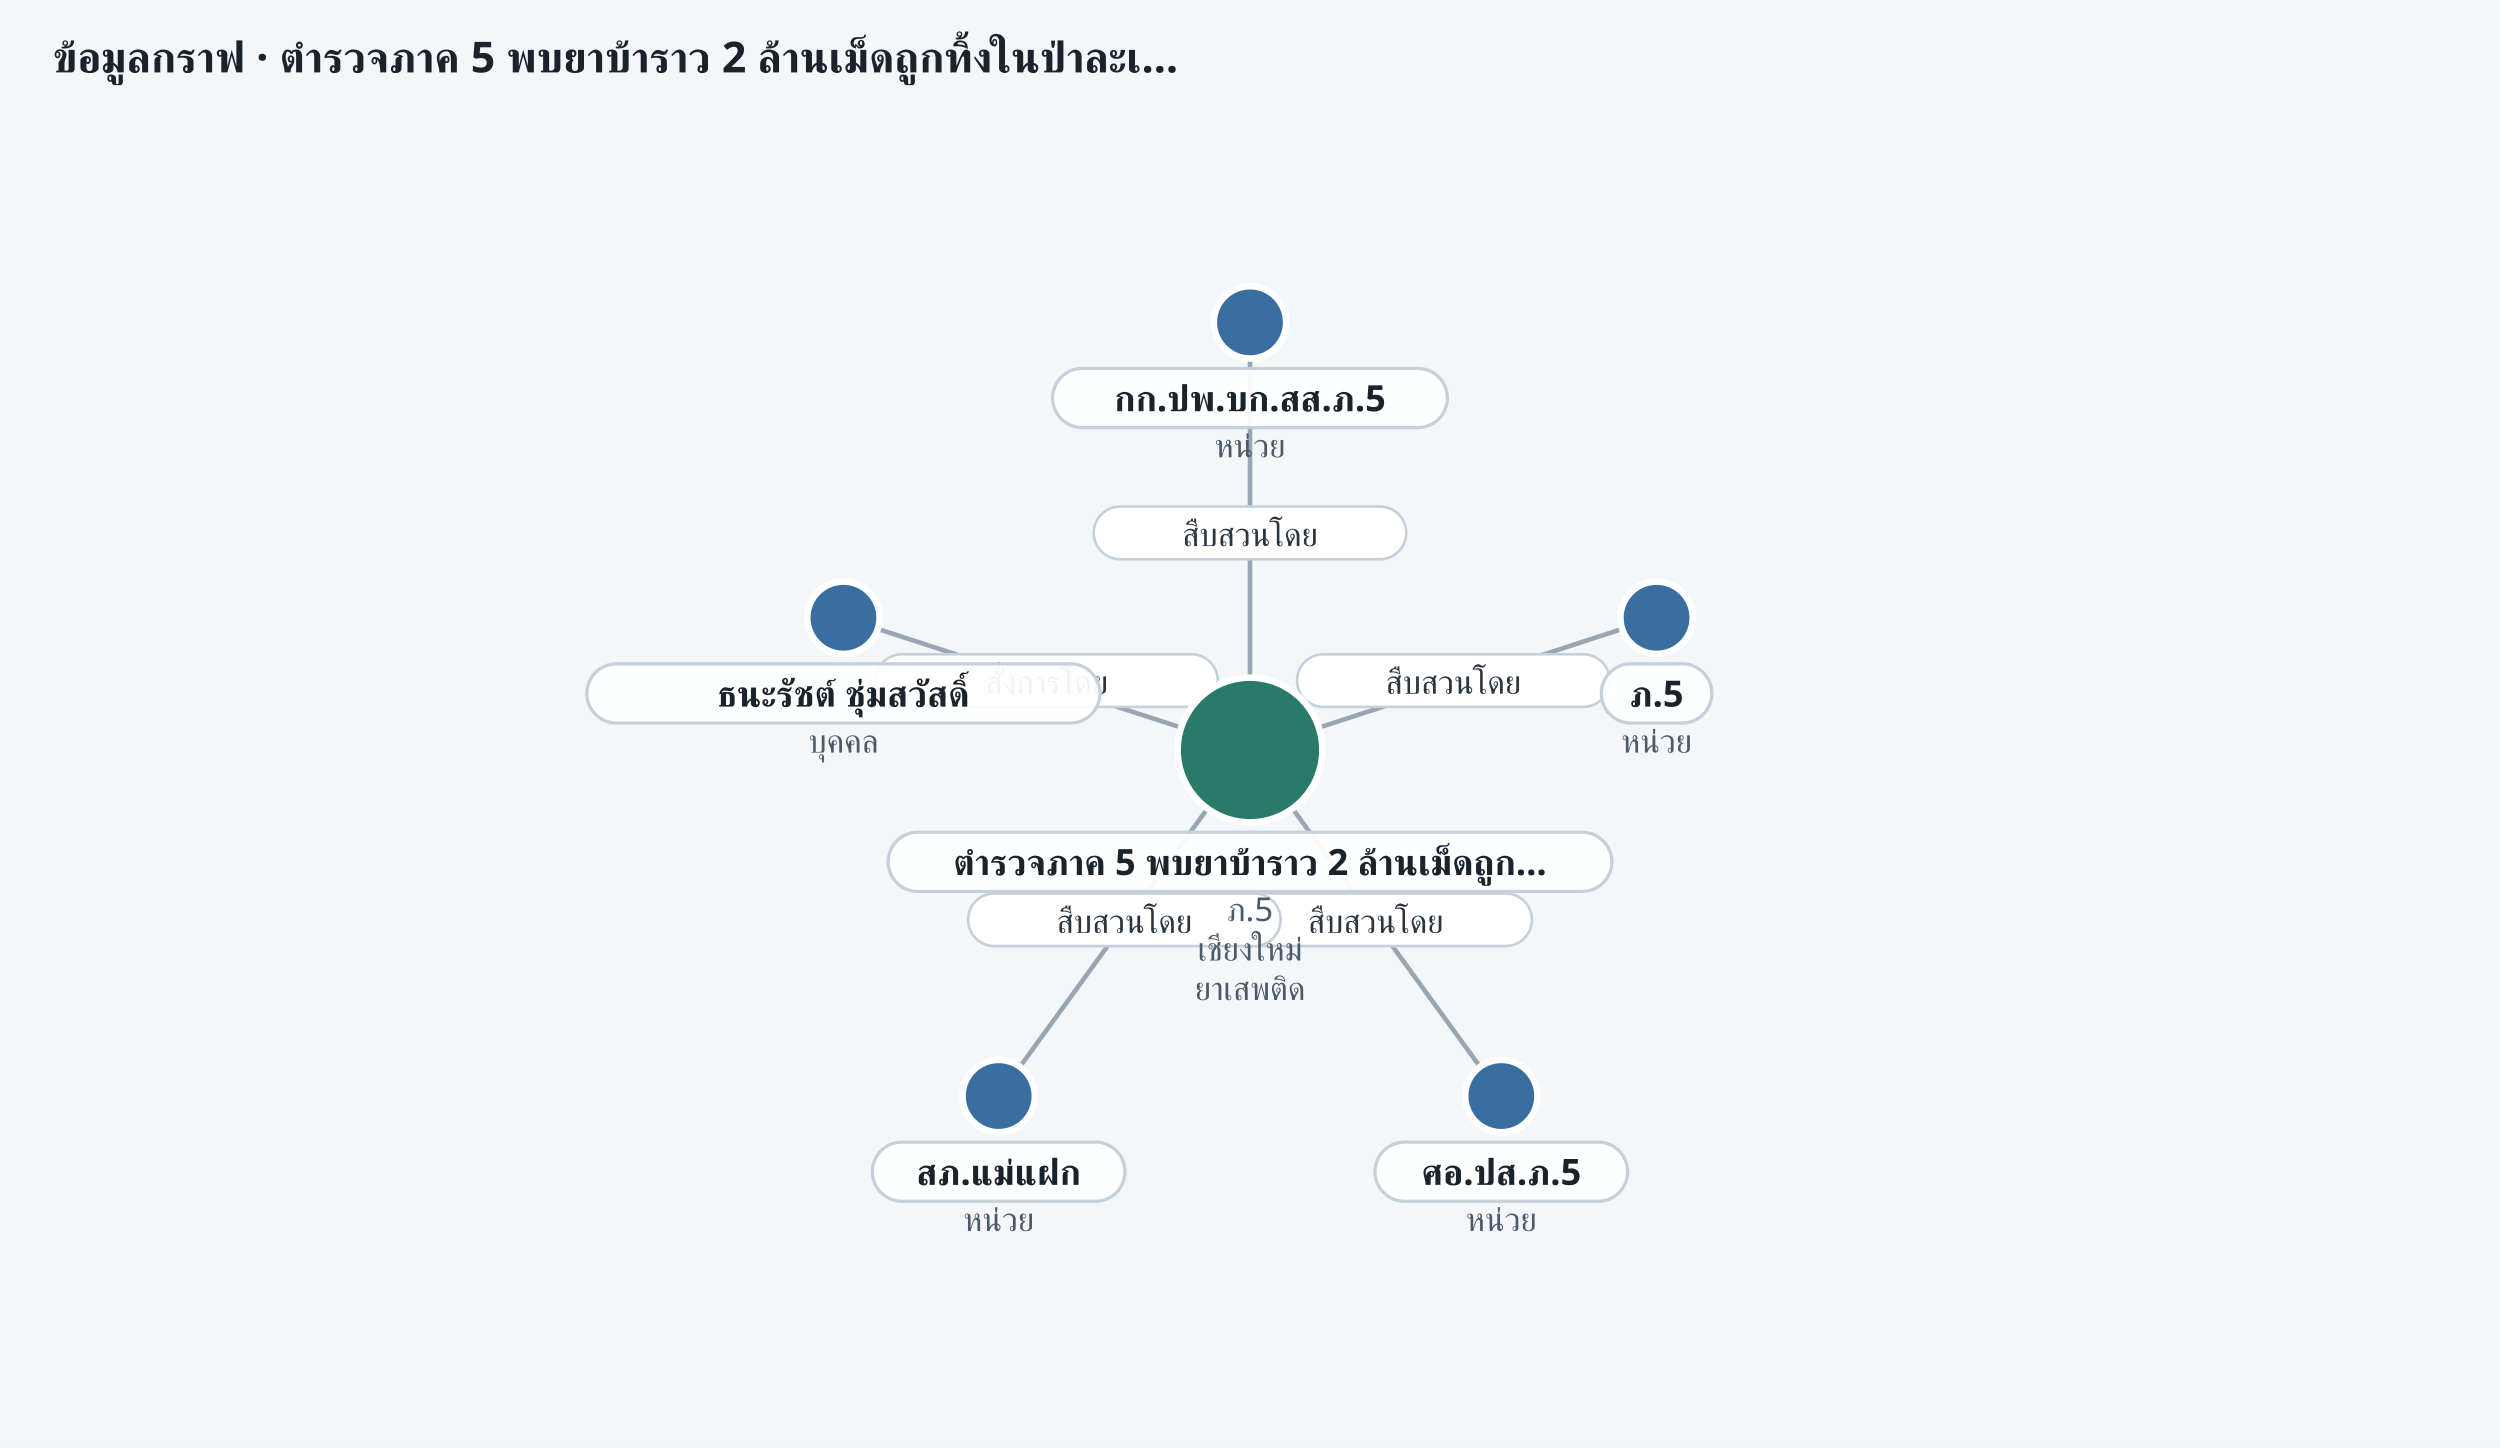
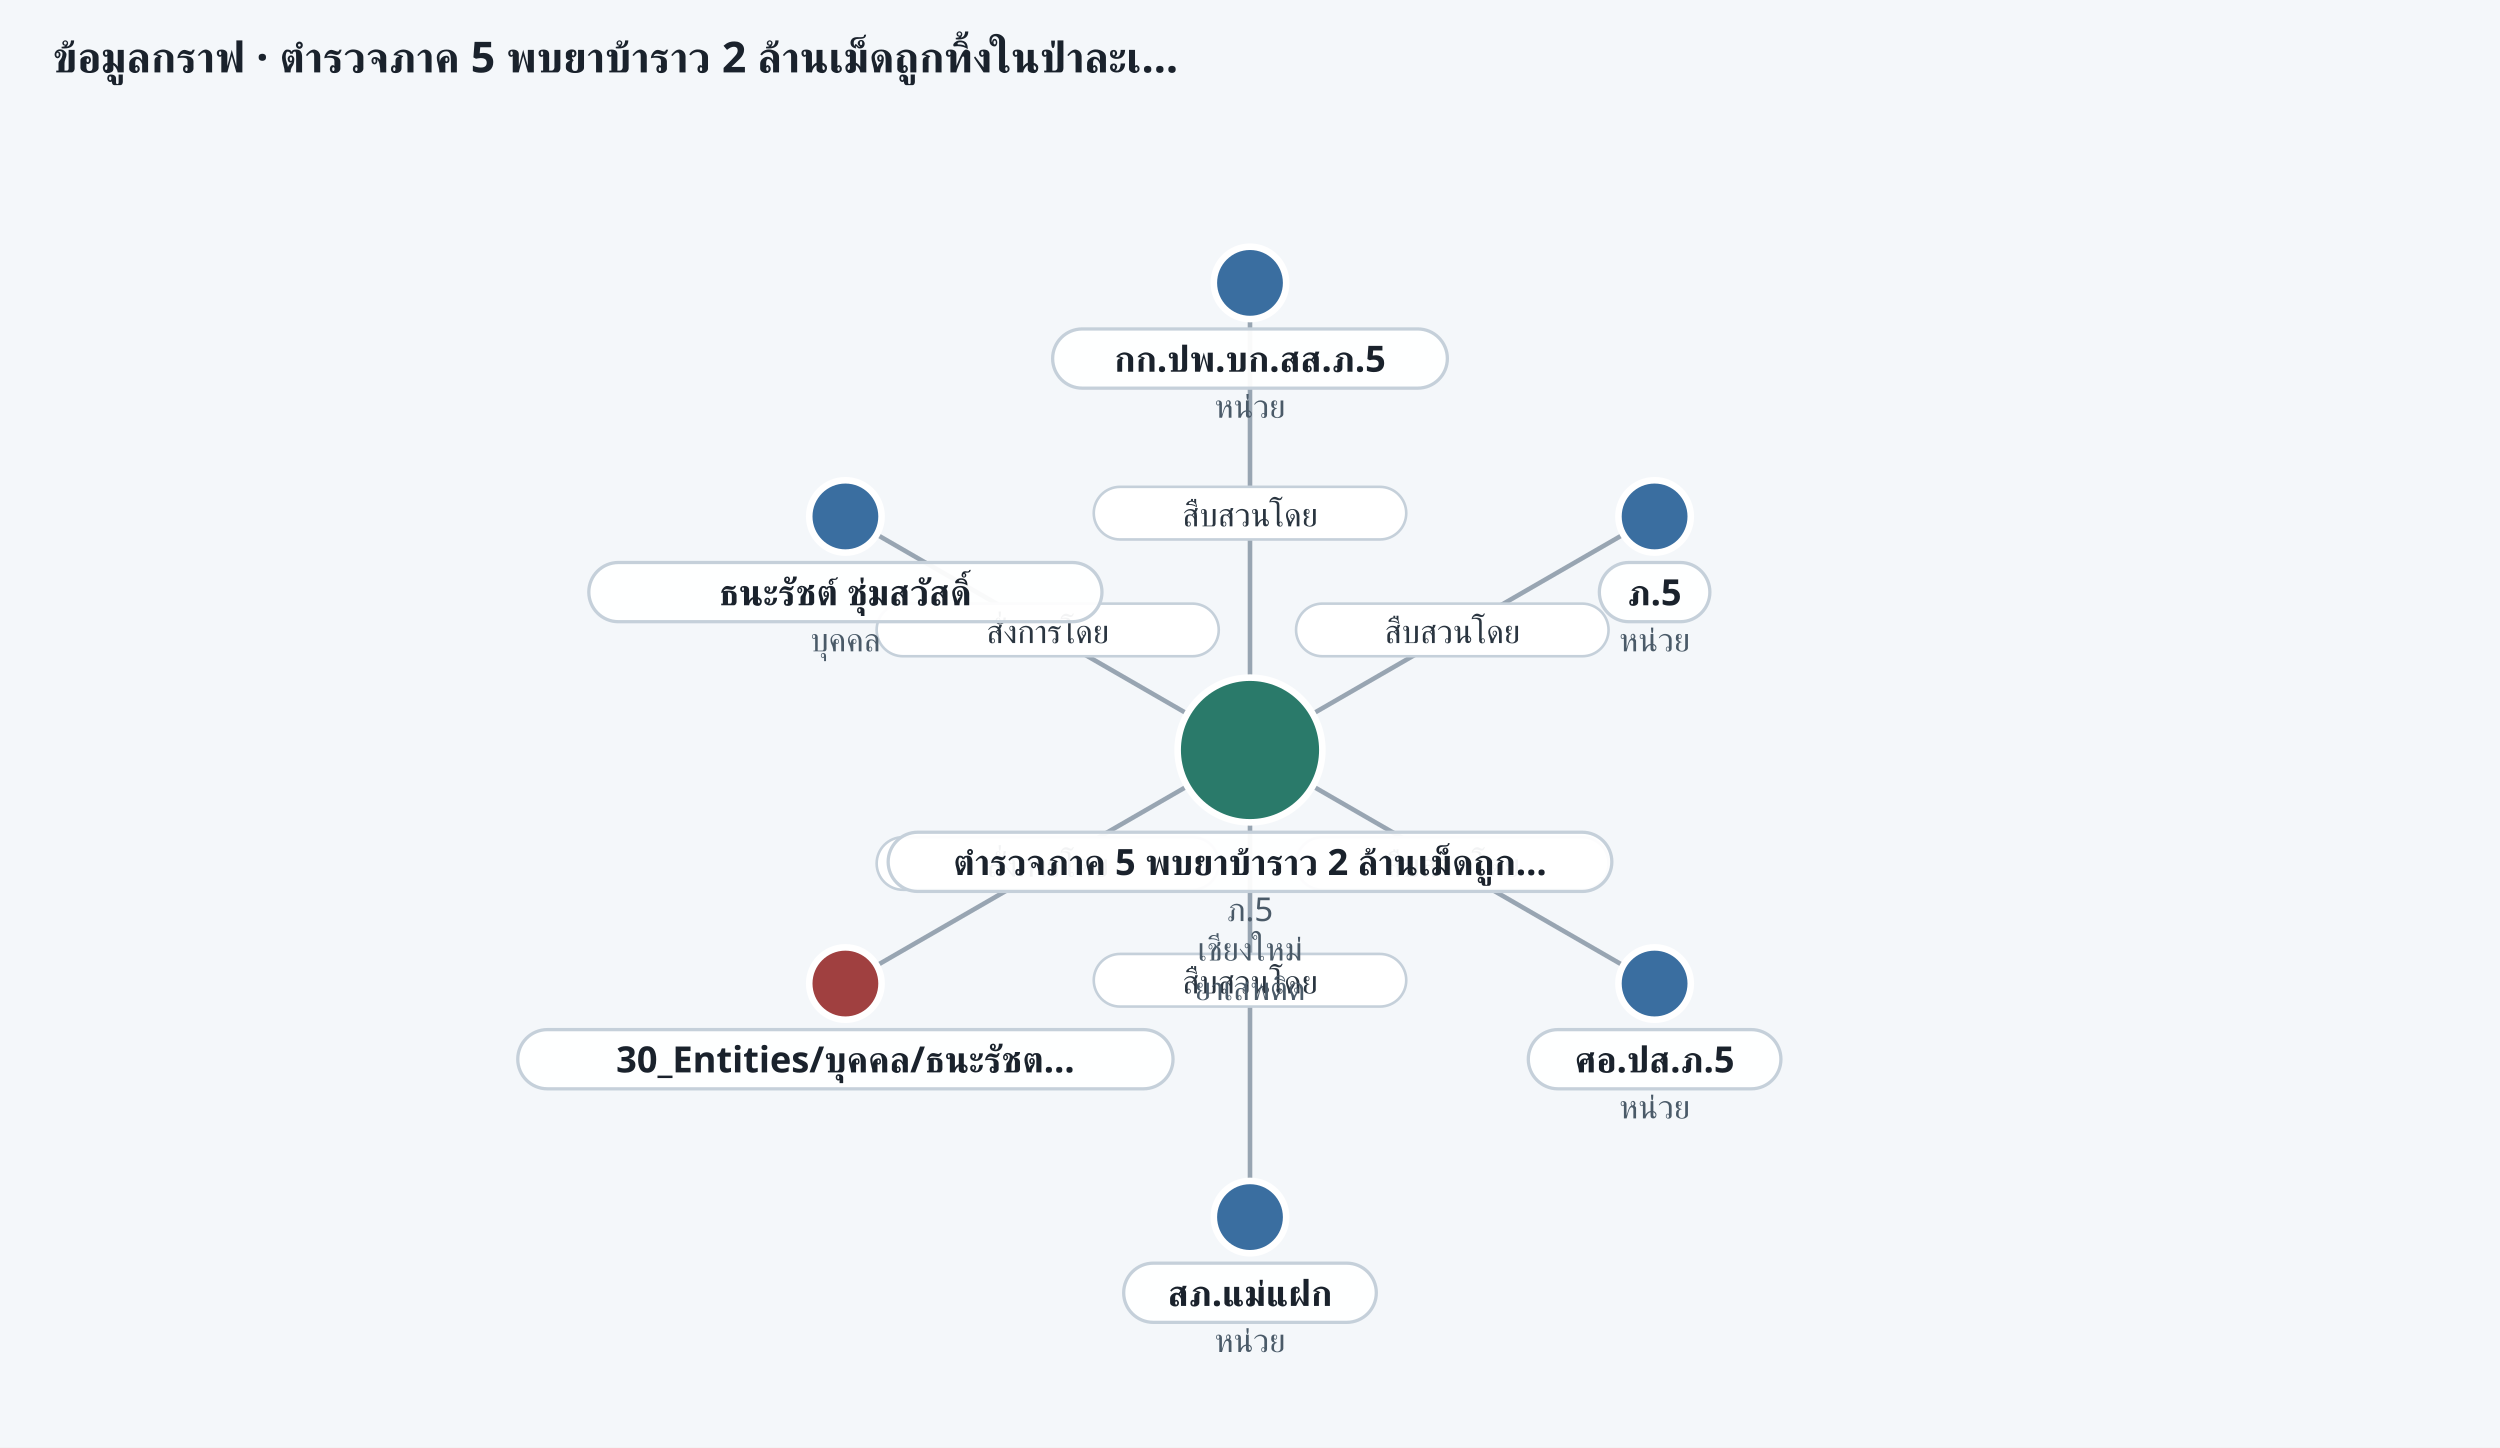
<svg xmlns="http://www.w3.org/2000/svg" width="760" height="440" viewBox="0 0 760 440" role="img" aria-label="ego graph 20261025-drug-03">
  <rect width="100%" height="100%" fill="#f4f7fa" />
  <text x="16" y="22" font-size="13" font-weight="700" fill="#1a222c" font-family="Sarabun, Anuphan, sans-serif">ข้อมูลกราฟ · ตำรวจภาค 5 พบยาบ้าราว 2 ล้านเม็ดถูกทิ้งในป่าละเ…</text>
-   <line x1="380.0" y1="228.0" x2="380.0" y2="98.0" stroke="#7a8a9a" stroke-width="1.4" opacity="0.75" />
-   <rect x="332.5" y="154.0" width="95.0" height="16" rx="8" fill="#fff" stroke="#c5d0da" stroke-width="0.8" />
-   <text x="380.0" y="166.0" text-anchor="middle" font-size="10" fill="#2a3540" font-family="Sarabun, Anuphan, sans-serif">สืบสวนโดย</text>
-   <line x1="380.0" y1="228.0" x2="503.6" y2="187.8" stroke="#7a8a9a" stroke-width="1.4" opacity="0.75" />
-   <rect x="394.3" y="198.9" width="95.0" height="16" rx="8" fill="#fff" stroke="#c5d0da" stroke-width="0.8" />
-   <text x="441.8" y="210.9" text-anchor="middle" font-size="10" fill="#2a3540" font-family="Sarabun, Anuphan, sans-serif">สืบสวนโดย</text>
-   <line x1="380.0" y1="228.0" x2="456.4" y2="333.2" stroke="#7a8a9a" stroke-width="1.4" opacity="0.75" />
-   <rect x="370.7" y="271.6" width="95.0" height="16" rx="8" fill="#fff" stroke="#c5d0da" stroke-width="0.8" />
-   <text x="418.2" y="283.6" text-anchor="middle" font-size="10" fill="#2a3540" font-family="Sarabun, Anuphan, sans-serif">สืบสวนโดย</text>
-   <line x1="380.0" y1="228.0" x2="303.6" y2="333.2" stroke="#7a8a9a" stroke-width="1.4" opacity="0.75" />
-   <rect x="294.3" y="271.6" width="95.0" height="16" rx="8" fill="#fff" stroke="#c5d0da" stroke-width="0.8" />
-   <text x="341.8" y="283.6" text-anchor="middle" font-size="10" fill="#2a3540" font-family="Sarabun, Anuphan, sans-serif">สืบสวนโดย</text>
-   <line x1="380.0" y1="228.0" x2="256.4" y2="187.8" stroke="#7a8a9a" stroke-width="1.4" opacity="0.75" />
-   <rect x="266.2" y="198.9" width="104.0" height="16" rx="8" fill="#fff" stroke="#c5d0da" stroke-width="0.8" />
-   <text x="318.2" y="210.9" text-anchor="middle" font-size="10" fill="#2a3540" font-family="Sarabun, Anuphan, sans-serif">สั่งการโดย</text>
+   <line x1="380.0" y1="228.0" x2="380.0" y2="86.0" stroke="#7a8a9a" stroke-width="1.4" opacity="0.75" />
+   <rect x="332.5" y="148.0" width="95.0" height="16" rx="8" fill="#fff" stroke="#c5d0da" stroke-width="0.8" />
+   <text x="380.0" y="160.0" text-anchor="middle" font-size="10" fill="#2a3540" font-family="Sarabun, Anuphan, sans-serif">สืบสวนโดย</text>
+   <line x1="380.0" y1="228.0" x2="503.0" y2="157.0" stroke="#7a8a9a" stroke-width="1.4" opacity="0.75" />
+   <rect x="394.0" y="183.5" width="95.0" height="16" rx="8" fill="#fff" stroke="#c5d0da" stroke-width="0.8" />
+   <text x="441.5" y="195.5" text-anchor="middle" font-size="10" fill="#2a3540" font-family="Sarabun, Anuphan, sans-serif">สืบสวนโดย</text>
+   <line x1="380.0" y1="228.0" x2="503.0" y2="299.0" stroke="#7a8a9a" stroke-width="1.4" opacity="0.75" />
+   <rect x="394.0" y="254.5" width="95.0" height="16" rx="8" fill="#fff" stroke="#c5d0da" stroke-width="0.8" />
+   <text x="441.5" y="266.5" text-anchor="middle" font-size="10" fill="#2a3540" font-family="Sarabun, Anuphan, sans-serif">สืบสวนโดย</text>
+   <line x1="380.0" y1="228.0" x2="380.0" y2="370.0" stroke="#7a8a9a" stroke-width="1.4" opacity="0.75" />
+   <rect x="332.5" y="290.0" width="95.0" height="16" rx="8" fill="#fff" stroke="#c5d0da" stroke-width="0.8" />
+   <text x="380.0" y="302.0" text-anchor="middle" font-size="10" fill="#2a3540" font-family="Sarabun, Anuphan, sans-serif">สืบสวนโดย</text>
+   <line x1="380.0" y1="228.0" x2="257.0" y2="299.0" stroke="#7a8a9a" stroke-width="1.4" opacity="0.75" />
+   <rect x="266.5" y="254.5" width="104.0" height="16" rx="8" fill="#fff" stroke="#c5d0da" stroke-width="0.8" />
+   <text x="318.5" y="266.5" text-anchor="middle" font-size="10" fill="#2a3540" font-family="Sarabun, Anuphan, sans-serif">สั่งการโดย</text>
+   <line x1="380.0" y1="228.0" x2="257.0" y2="157.0" stroke="#7a8a9a" stroke-width="1.4" opacity="0.75" />
+   <rect x="266.5" y="183.5" width="104.0" height="16" rx="8" fill="#fff" stroke="#c5d0da" stroke-width="0.8" />
+   <text x="318.5" y="195.5" text-anchor="middle" font-size="10" fill="#2a3540" font-family="Sarabun, Anuphan, sans-serif">สั่งการโดย</text>
  <circle cx="380.0" cy="228.0" r="22" fill="#2a7a6a" stroke="#fff" stroke-width="2" />
  <rect x="270.0" y="253.0" width="220.0" height="18" rx="9" fill="rgba(255,255,255,0.94)" stroke="#c5d0da" />
  <text x="380.0" y="266.0" text-anchor="middle" font-size="11" font-weight="600" fill="#1a222c" font-family="Sarabun, Anuphan, sans-serif">ตำรวจภาค 5 พบยาบ้าราว 2 ล้านเม็ดถูก…</text>
  <text x="380.0" y="280.0" text-anchor="middle" font-size="10" fill="#4a5a68" font-family="Sarabun, Anuphan, sans-serif">ภ.5</text>
  <text x="380.0" y="292.0" text-anchor="middle" font-size="10" fill="#4a5a68" font-family="Sarabun, Anuphan, sans-serif">เชียงใหม่</text>
  <text x="380.0" y="304.0" text-anchor="middle" font-size="10" fill="#4a5a68" font-family="Sarabun, Anuphan, sans-serif">ยาเสพติด</text>
-   <circle cx="380.0" cy="98.0" r="11" fill="#3a6ea0" stroke="#fff" stroke-width="2" />
-   <rect x="320.0" y="112.0" width="120.0" height="18" rx="9" fill="rgba(255,255,255,0.94)" stroke="#c5d0da" />
-   <text x="380.0" y="125.0" text-anchor="middle" font-size="11" font-weight="600" fill="#1a222c" font-family="Sarabun, Anuphan, sans-serif">กก.ปพ.บก.สส.ภ.5</text>
-   <text x="380.0" y="139.0" text-anchor="middle" font-size="10" fill="#4a5a68" font-family="Sarabun, Anuphan, sans-serif">หน่วย</text>
-   <circle cx="503.6" cy="187.8" r="11" fill="#3a6ea0" stroke="#fff" stroke-width="2" />
-   <rect x="486.8" y="201.8" width="33.6" height="18" rx="9" fill="rgba(255,255,255,0.94)" stroke="#c5d0da" />
-   <text x="503.6" y="214.8" text-anchor="middle" font-size="11" font-weight="600" fill="#1a222c" font-family="Sarabun, Anuphan, sans-serif">ภ.5</text>
-   <text x="503.6" y="228.8" text-anchor="middle" font-size="10" fill="#4a5a68" font-family="Sarabun, Anuphan, sans-serif">หน่วย</text>
-   <circle cx="456.4" cy="333.2" r="11" fill="#3a6ea0" stroke="#fff" stroke-width="2" />
-   <rect x="418.0" y="347.2" width="76.8" height="18" rx="9" fill="rgba(255,255,255,0.94)" stroke="#c5d0da" />
-   <text x="456.4" y="360.2" text-anchor="middle" font-size="11" font-weight="600" fill="#1a222c" font-family="Sarabun, Anuphan, sans-serif">ศอ.ปส.ภ.5</text>
-   <text x="456.4" y="374.2" text-anchor="middle" font-size="10" fill="#4a5a68" font-family="Sarabun, Anuphan, sans-serif">หน่วย</text>
-   <circle cx="303.6" cy="333.2" r="11" fill="#3a6ea0" stroke="#fff" stroke-width="2" />
-   <rect x="265.2" y="347.2" width="76.8" height="18" rx="9" fill="rgba(255,255,255,0.94)" stroke="#c5d0da" />
-   <text x="303.6" y="360.2" text-anchor="middle" font-size="11" font-weight="600" fill="#1a222c" font-family="Sarabun, Anuphan, sans-serif">สภ.แม่แฝก</text>
-   <text x="303.6" y="374.2" text-anchor="middle" font-size="10" fill="#4a5a68" font-family="Sarabun, Anuphan, sans-serif">หน่วย</text>
-   <circle cx="256.4" cy="187.8" r="11" fill="#3a6ea0" stroke="#fff" stroke-width="2" />
-   <rect x="178.4" y="201.8" width="156.0" height="18" rx="9" fill="rgba(255,255,255,0.94)" stroke="#c5d0da" />
-   <text x="256.4" y="214.8" text-anchor="middle" font-size="11" font-weight="600" fill="#1a222c" font-family="Sarabun, Anuphan, sans-serif">ธนะรัชต์ ชุ่มสวัสดิ์</text>
-   <text x="256.4" y="228.8" text-anchor="middle" font-size="10" fill="#4a5a68" font-family="Sarabun, Anuphan, sans-serif">บุคคล</text>
+   <circle cx="380.0" cy="86.0" r="11" fill="#3a6ea0" stroke="#fff" stroke-width="2" />
+   <rect x="320.0" y="100.0" width="120.0" height="18" rx="9" fill="rgba(255,255,255,0.94)" stroke="#c5d0da" />
+   <text x="380.0" y="113.0" text-anchor="middle" font-size="11" font-weight="600" fill="#1a222c" font-family="Sarabun, Anuphan, sans-serif">กก.ปพ.บก.สส.ภ.5</text>
+   <text x="380.0" y="127.0" text-anchor="middle" font-size="10" fill="#4a5a68" font-family="Sarabun, Anuphan, sans-serif">หน่วย</text>
+   <circle cx="503.0" cy="157.0" r="11" fill="#3a6ea0" stroke="#fff" stroke-width="2" />
+   <rect x="486.2" y="171.0" width="33.6" height="18" rx="9" fill="rgba(255,255,255,0.94)" stroke="#c5d0da" />
+   <text x="503.0" y="184.0" text-anchor="middle" font-size="11" font-weight="600" fill="#1a222c" font-family="Sarabun, Anuphan, sans-serif">ภ.5</text>
+   <text x="503.0" y="198.0" text-anchor="middle" font-size="10" fill="#4a5a68" font-family="Sarabun, Anuphan, sans-serif">หน่วย</text>
+   <circle cx="503.0" cy="299.0" r="11" fill="#3a6ea0" stroke="#fff" stroke-width="2" />
+   <rect x="464.6" y="313.0" width="76.8" height="18" rx="9" fill="rgba(255,255,255,0.94)" stroke="#c5d0da" />
+   <text x="503.0" y="326.0" text-anchor="middle" font-size="11" font-weight="600" fill="#1a222c" font-family="Sarabun, Anuphan, sans-serif">ศอ.ปส.ภ.5</text>
+   <text x="503.0" y="340.0" text-anchor="middle" font-size="10" fill="#4a5a68" font-family="Sarabun, Anuphan, sans-serif">หน่วย</text>
+   <circle cx="380.0" cy="370.0" r="11" fill="#3a6ea0" stroke="#fff" stroke-width="2" />
+   <rect x="341.6" y="384.0" width="76.8" height="18" rx="9" fill="rgba(255,255,255,0.94)" stroke="#c5d0da" />
+   <text x="380.0" y="397.0" text-anchor="middle" font-size="11" font-weight="600" fill="#1a222c" font-family="Sarabun, Anuphan, sans-serif">สภ.แม่แฝก</text>
+   <text x="380.0" y="411.0" text-anchor="middle" font-size="10" fill="#4a5a68" font-family="Sarabun, Anuphan, sans-serif">หน่วย</text>
+   <circle cx="257.0" cy="299.0" r="11" fill="#a04040" stroke="#fff" stroke-width="2" />
+   <rect x="157.4" y="313.0" width="199.2" height="18" rx="9" fill="rgba(255,255,255,0.94)" stroke="#c5d0da" />
+   <text x="257.0" y="326.0" text-anchor="middle" font-size="11" font-weight="600" fill="#1a222c" font-family="Sarabun, Anuphan, sans-serif">30_Entities/บุคคล/ธนะรัชต…</text>
+   <circle cx="257.0" cy="157.0" r="11" fill="#3a6ea0" stroke="#fff" stroke-width="2" />
+   <rect x="179.0" y="171.0" width="156.0" height="18" rx="9" fill="rgba(255,255,255,0.94)" stroke="#c5d0da" />
+   <text x="257.0" y="184.0" text-anchor="middle" font-size="11" font-weight="600" fill="#1a222c" font-family="Sarabun, Anuphan, sans-serif">ธนะรัชต์ ชุ่มสวัสดิ์</text>
+   <text x="257.0" y="198.0" text-anchor="middle" font-size="10" fill="#4a5a68" font-family="Sarabun, Anuphan, sans-serif">บุคคล</text>
</svg>
